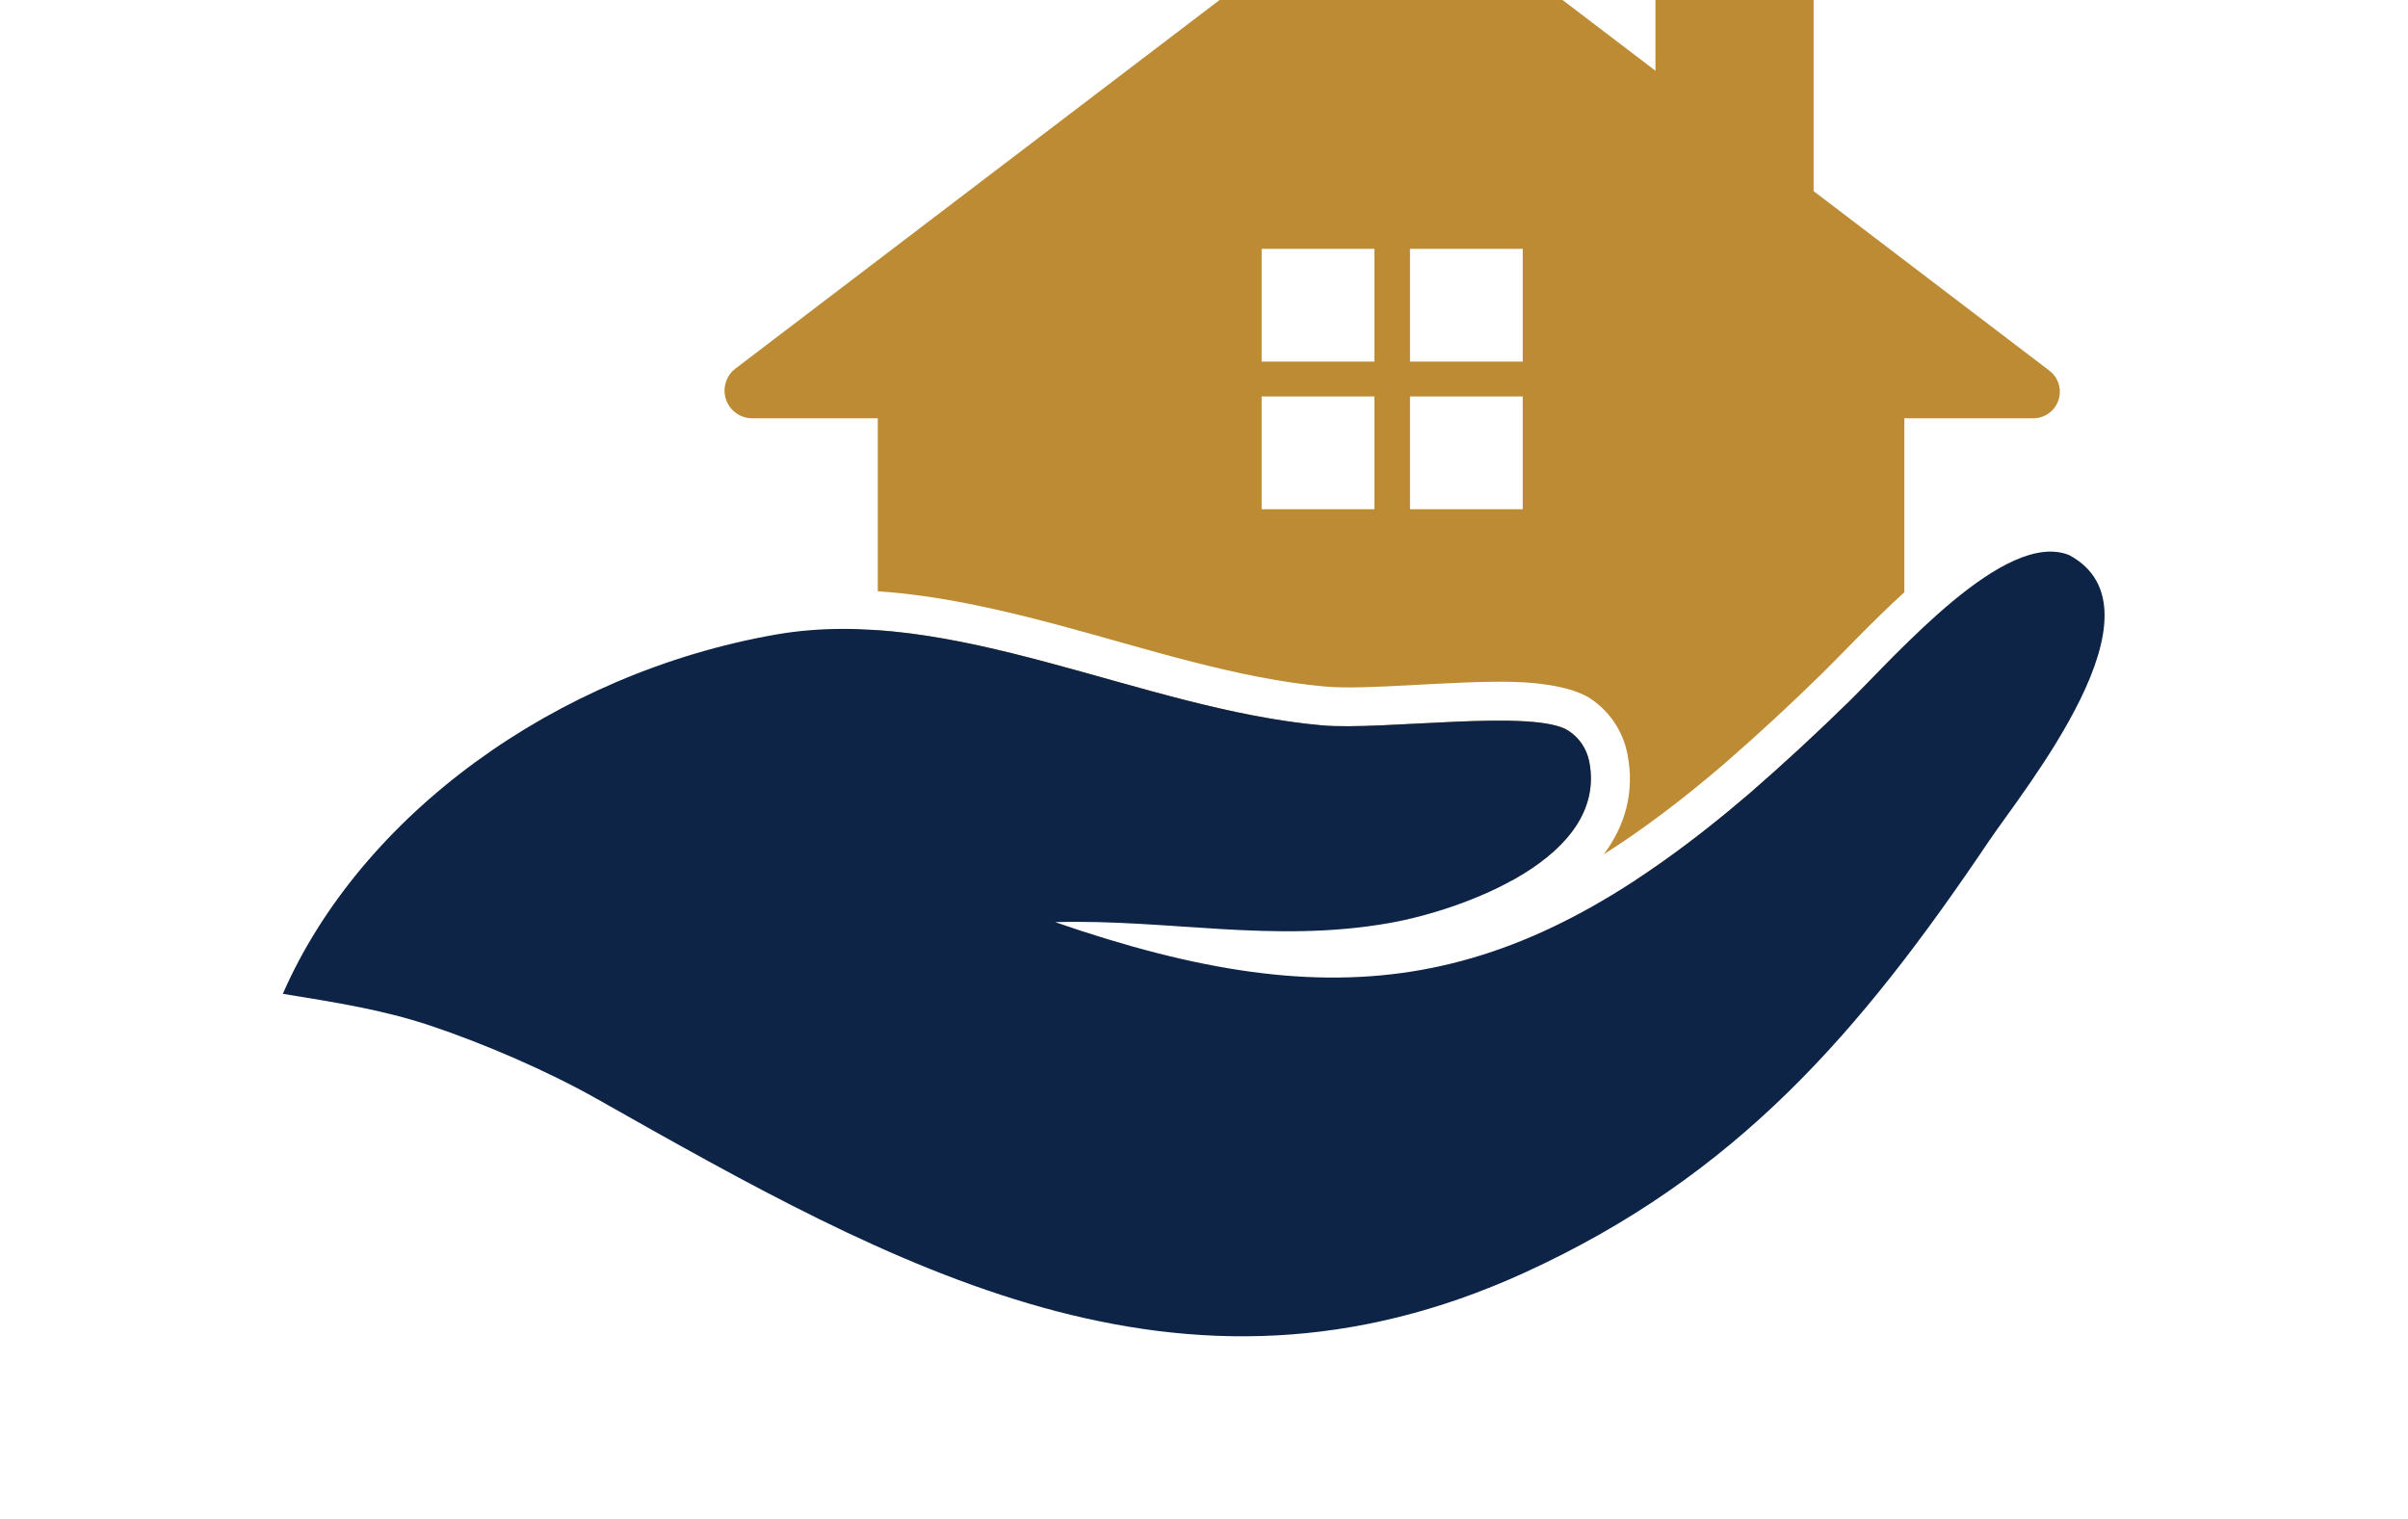
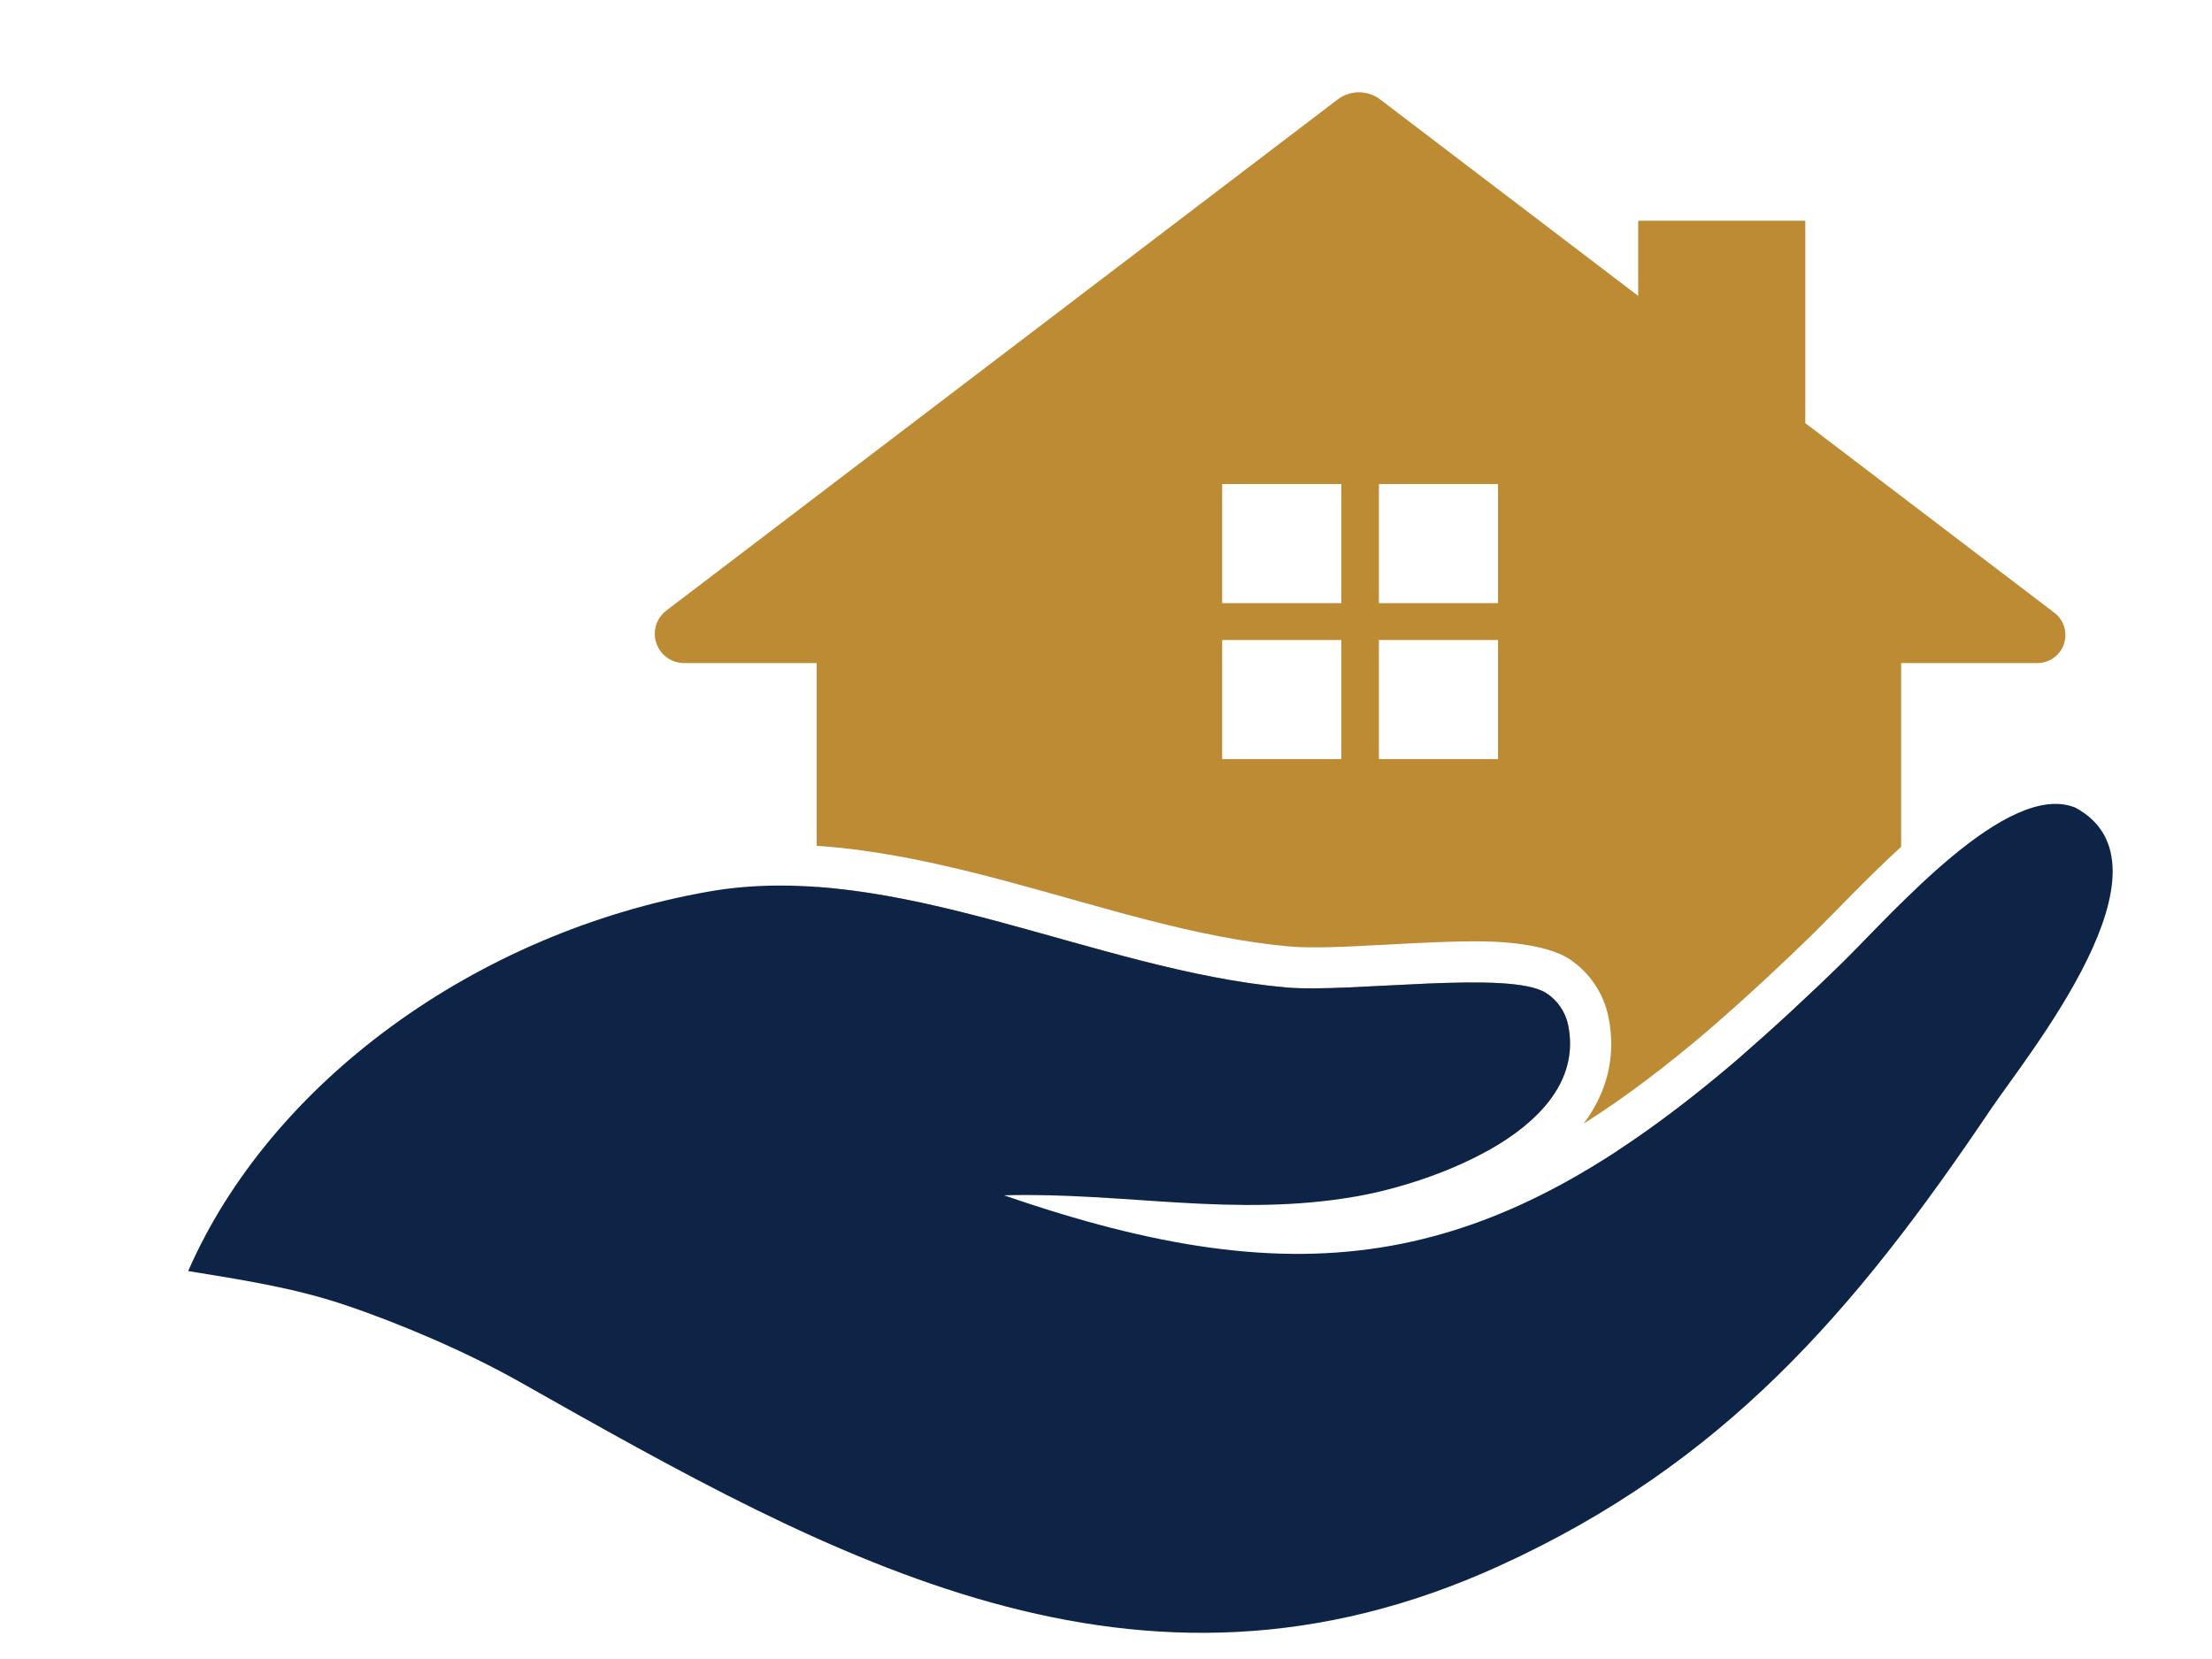
- <svg xmlns="http://www.w3.org/2000/svg" viewBox="100 200 2300 1450" version="1.1" xml:space="preserve" style="fill-rule:evenodd;clip-rule:evenodd;stroke-linejoin:round;stroke-miterlimit:2;">
+ <svg xmlns="http://www.w3.org/2000/svg" viewBox="200 0 2000 1500" version="1.1" xml:space="preserve" style="fill-rule:evenodd;clip-rule:evenodd;stroke-linejoin:round;stroke-miterlimit:2;">
  <path d="M1832.271,382.559l225.188,171.442c8.653,6.588 12.139,17.963 8.663,28.268c-3.476,10.305 -13.14,17.244 -24.016,17.244l-123.183,-0l0,166.141c-31.298,28.587 -59.551,58.911 -78.143,77.183c-30.391,29.806 -61.681,58.7 -93.788,86.639c-39.967,34.234 -77.973,62.992 -115.1,86.469c20.368,-27.346 29.75,-59.525 22.507,-95.972c-4.316,-21.731 -17.128,-40.815 -35.67,-52.987c-13.338,-8.776 -40.006,-14.892 -73.67,-15.716c-56.669,-1.387 -138.901,8.049 -178.942,4.503c-84.359,-7.47 -170.52,-36.159 -256.202,-59.066c-57.577,-15.393 -114.961,-28.16 -171.485,-31.974l0,-165.22l-119.936,-0c-11.346,0 -21.427,-7.238 -25.054,-17.989c-3.627,-10.751 0.01,-22.617 9.037,-29.489l606.95,-462.087c11.372,-8.658 27.126,-8.658 38.498,0l233.262,177.589l0,-67.99l151.082,0l0,183.013Zm-419.519,55.099l-107.701,0l0,107.701l107.701,0l0,-107.701Zm141.703,141.001l-107.701,0l0,107.701l107.701,0l0,-107.701Zm0,-141.001l-107.701,0l0,107.701l107.701,0l0,-107.701Zm-141.703,141.001l-107.701,0l0,107.701l107.701,0l0,-107.701Zm506.171,237.908l0,223.998l-256.652,-0c35.265,-23.086 71.35,-50.659 109.025,-82.937c32.708,-28.458 64.583,-57.892 95.542,-88.254c13.185,-12.957 31.392,-32.408 52.085,-52.807Zm-374.01,223.998l-606.482,-0l0,-238.668c139.469,9.978 284.457,78.531 424.406,90.923c57.958,5.133 203.167,-16.183 235.458,5.242c10.208,6.692 17.25,17.2 19.625,29.158c9.924,49.938 -26.473,87.472 -73.008,113.345Z" style="fill:#bd8b34;" />
  <path d="M1107.839,1080.752c272.583,94.258 440.042,68.283 663.458,-123.125c32.708,-28.458 64.583,-57.892 95.542,-88.254c44.917,-44.142 148.125,-163.646 209.333,-139.279c97.875,52.121 -43.25,223.938 -76.583,273.446c-123.458,183.333 -241.417,319.796 -443.667,412.125c-328.5,149.958 -602.167,-5.875 -885.792,-166.092c-48.292,-27.283 -109.208,-53.281 -159.208,-70.004c-45.529,-15.228 -91.458,-22.283 -140.792,-30.338c74.417,-170.033 259.552,-306.12 471.042,-343.179c168.317,-29.494 348.833,71.463 521.667,86.767c57.958,5.133 203.167,-16.183 235.458,5.242c10.208,6.692 17.25,17.2 19.625,29.158c18.333,92.254 -121.417,142.175 -191.125,154.45c-110.667,19.475 -210.417,-3.933 -318.958,-0.917Z" style="fill:#0d2446;fill-rule:nonzero;" />
</svg>
